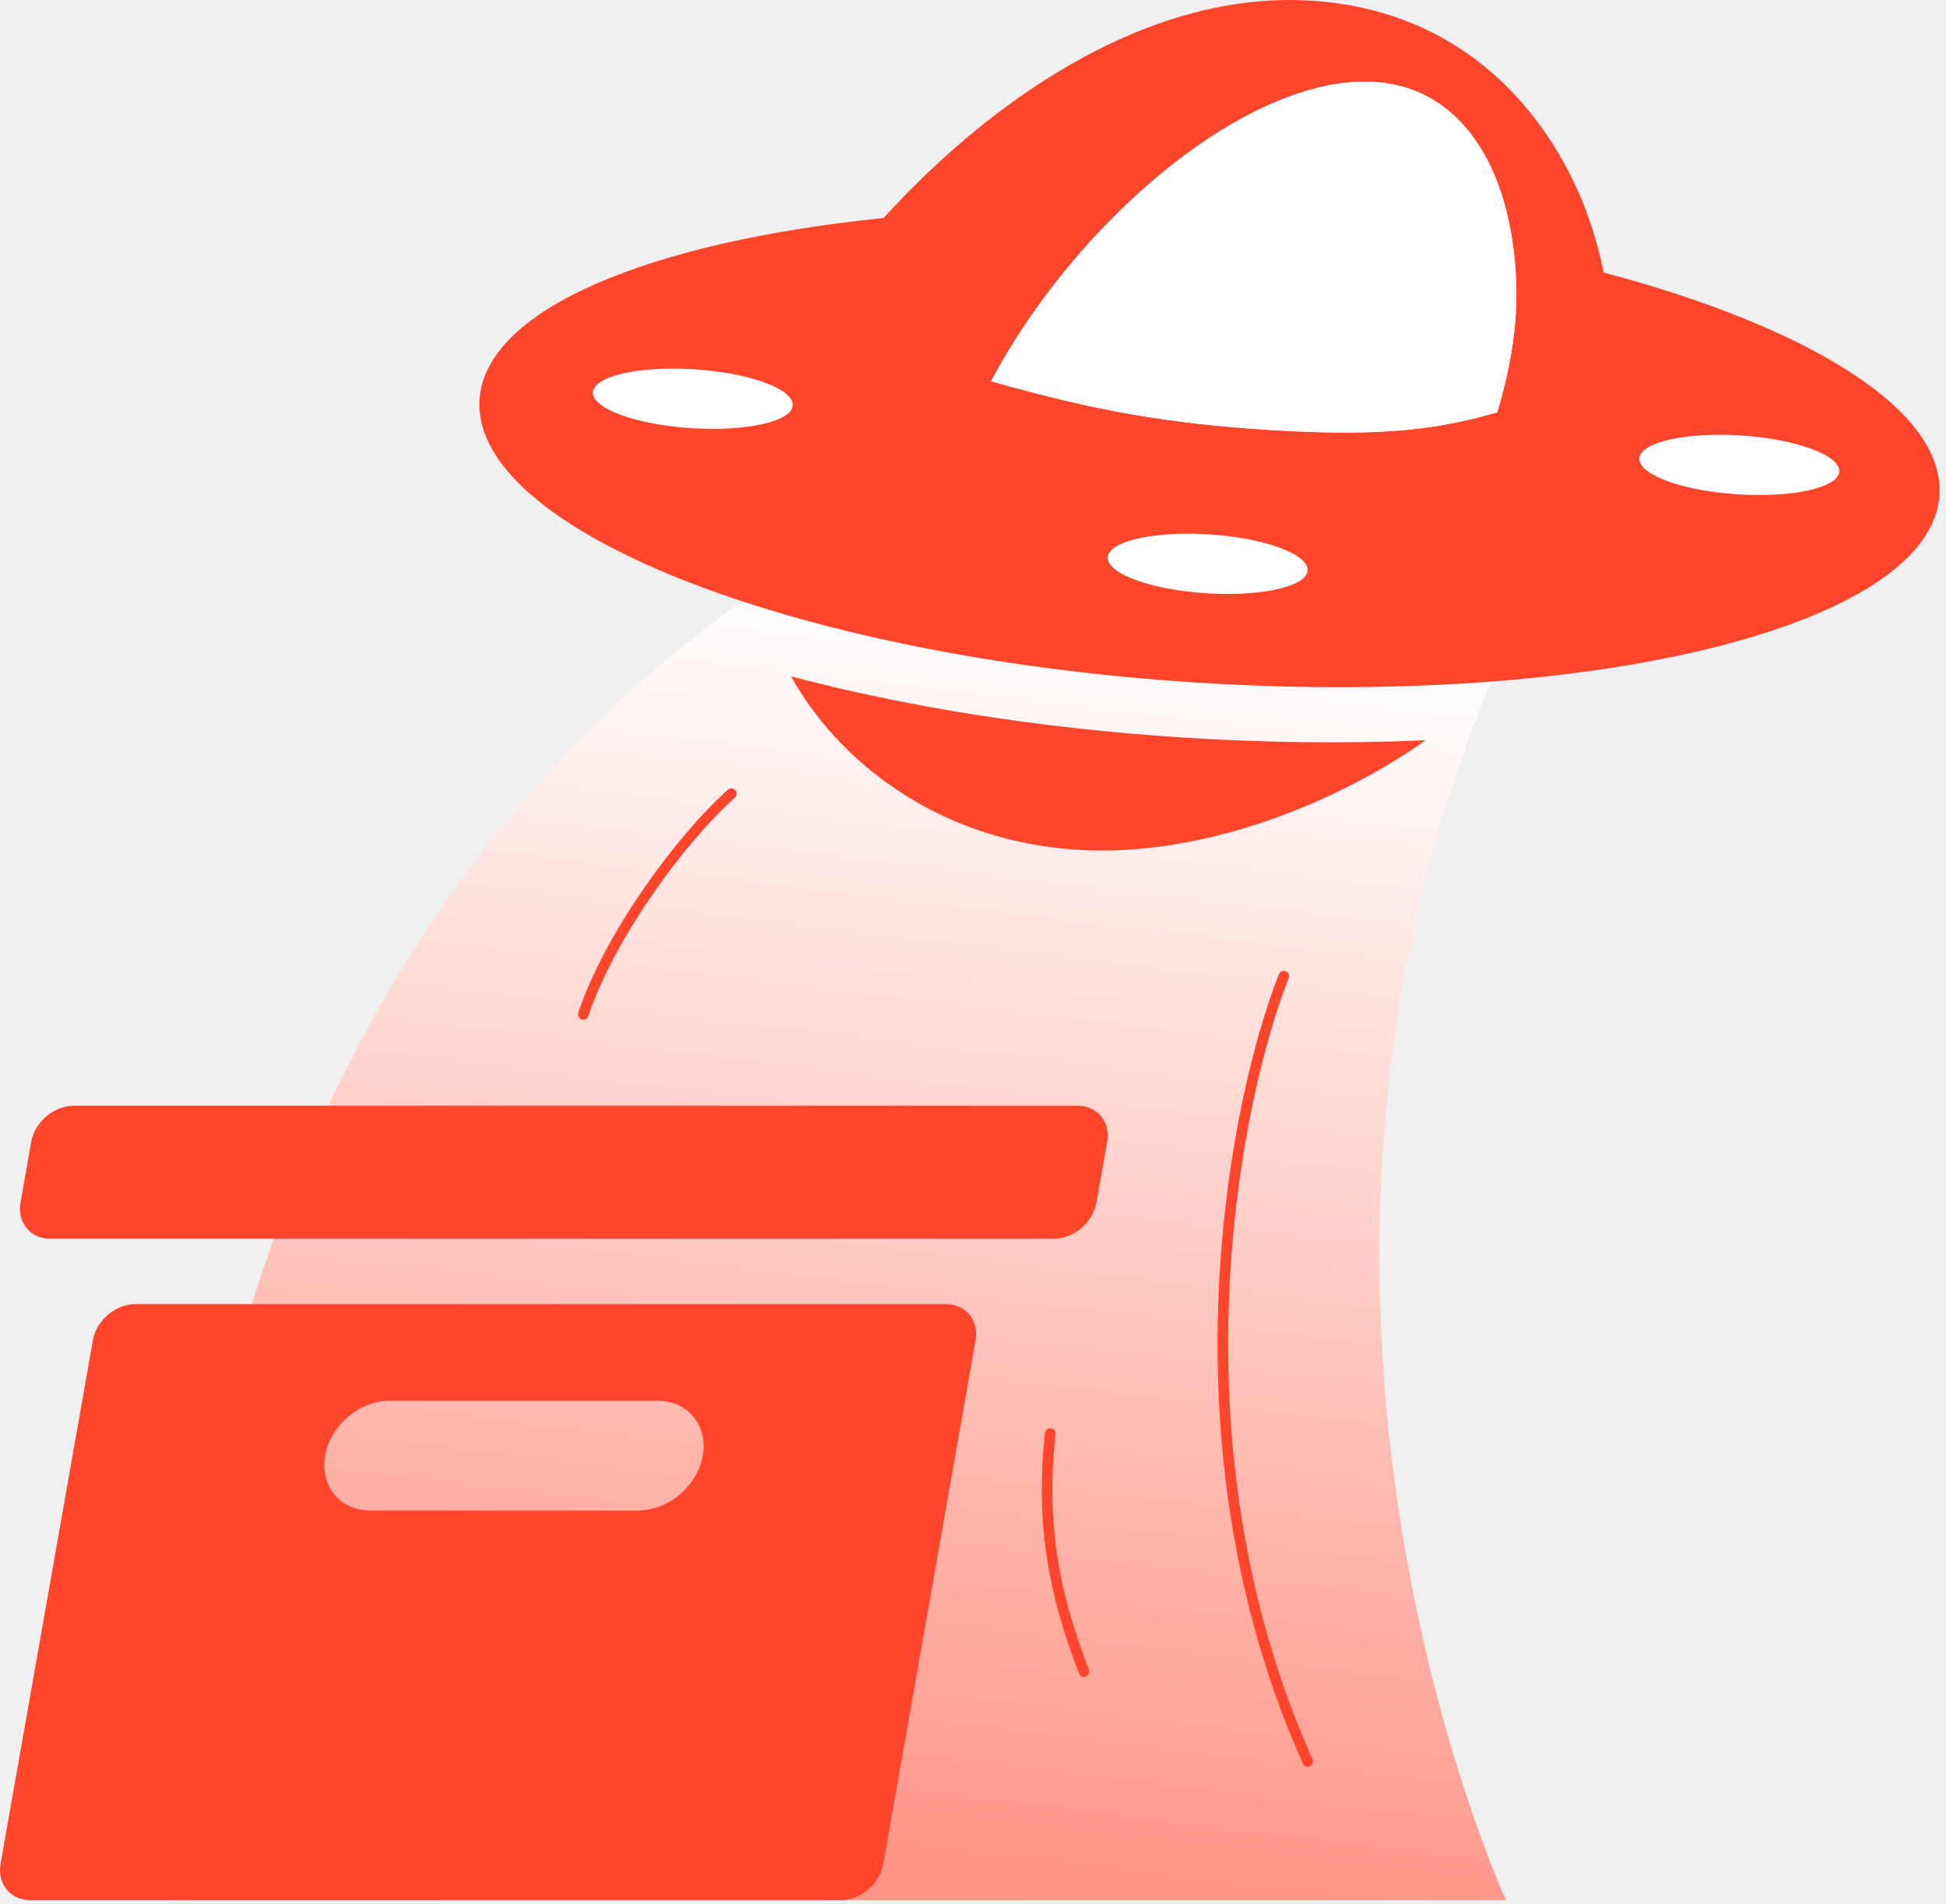
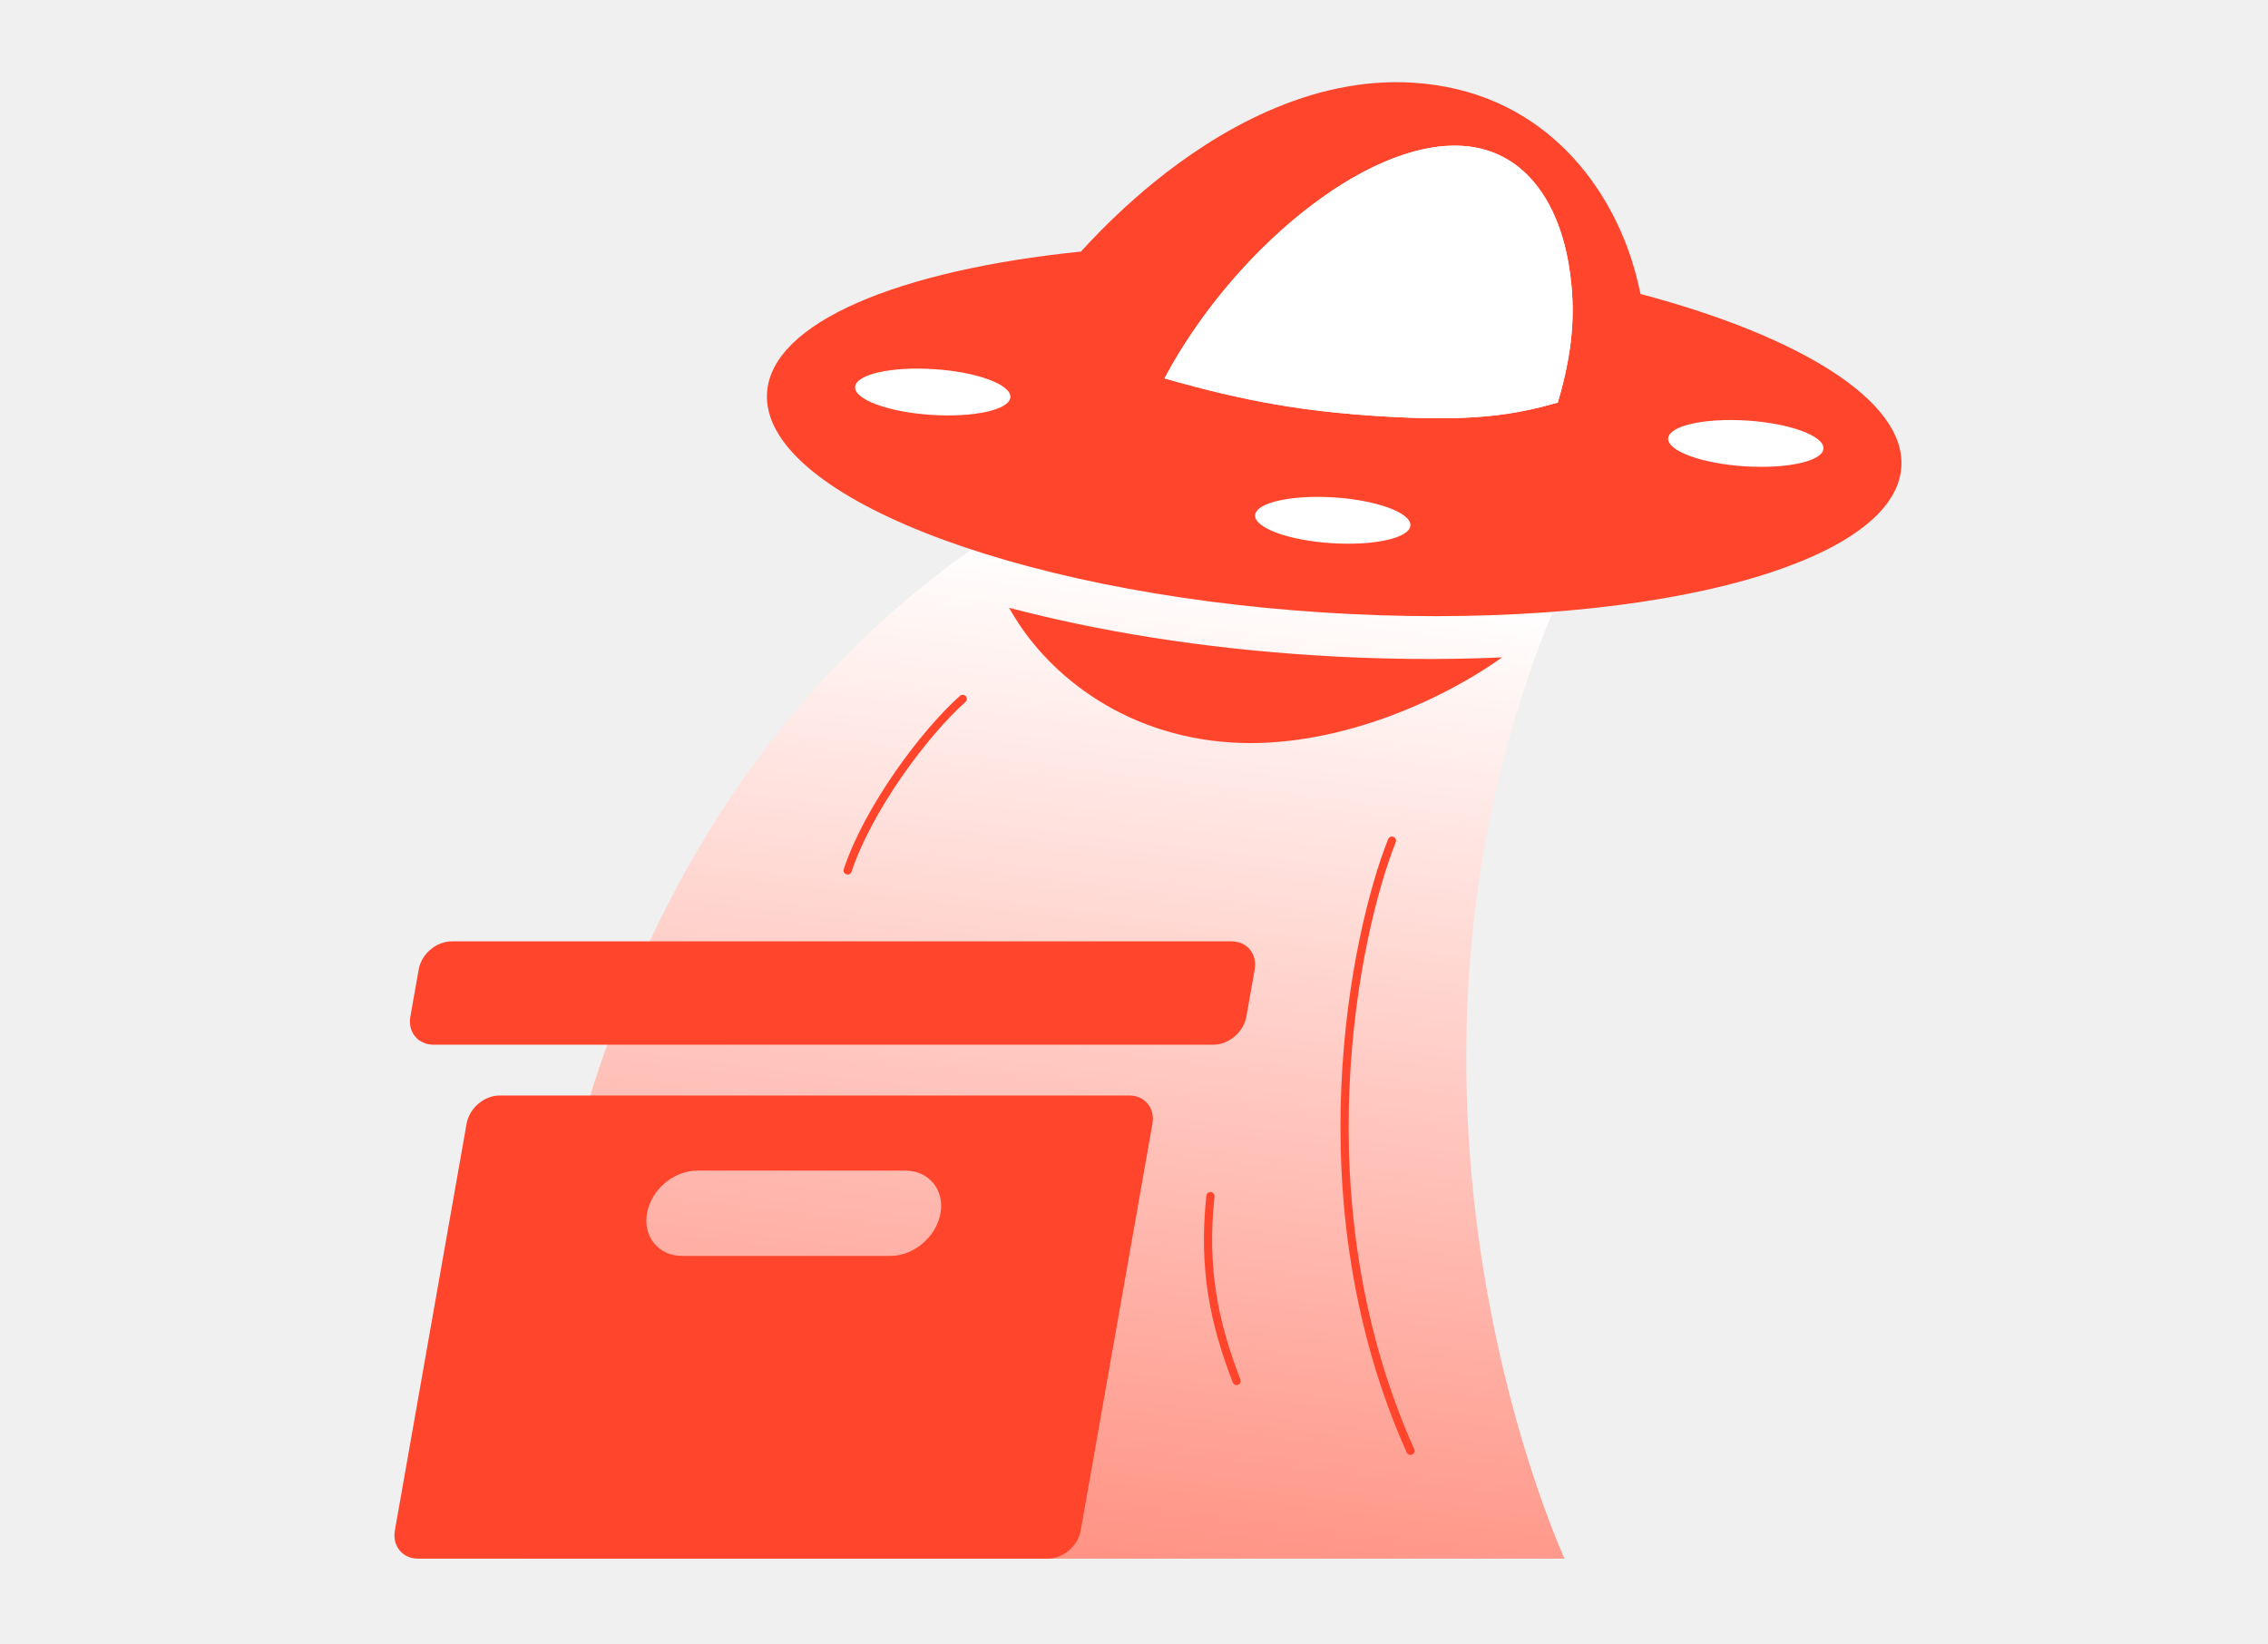
- <svg xmlns="http://www.w3.org/2000/svg" width="184" height="180" viewBox="0 0 184 180" fill="none">
-   <path fill-rule="evenodd" clip-rule="evenodd" d="M94.402 43.793C9.899 77.793 15.897 179.661 15.897 179.661H142.398C142.398 179.661 111.148 112.293 149.648 47.043L94.402 43.793Z" fill="url(#paint0_linear_1611_2683)" />
-   <path d="M121.39 92.293C116.89 103.626 110.043 136.143 123.643 166.543" stroke="#FF462D" stroke-linecap="round" stroke-linejoin="round" />
-   <path d="M89.429 123.302H12.811C10.917 123.302 9.112 124.836 8.781 126.73L0.053 176.232C-0.278 178.126 0.98 179.66 2.874 179.66H79.487C81.38 179.66 83.186 178.126 83.517 176.232L92.245 126.73C92.576 124.836 91.317 123.302 89.424 123.302H89.429ZM60.347 142.822H35.014C32.149 142.822 30.233 140.498 30.736 137.633C31.244 134.768 33.976 132.444 36.841 132.444H62.175C65.04 132.444 66.956 134.768 66.453 137.633C65.945 140.498 63.213 142.822 60.347 142.822Z" fill="#FF462D" />
-   <path d="M99.652 117.123H4.761C2.867 117.123 1.603 115.588 1.94 113.694L2.95 107.975C3.281 106.082 5.086 104.547 6.98 104.547H101.866C103.759 104.547 105.024 106.082 104.687 107.975L103.677 113.694C103.345 115.588 101.54 117.123 99.647 117.123H99.652Z" fill="#FF462D" />
-   <path fill-rule="evenodd" clip-rule="evenodd" d="M74.801 63.954C79.024 71.629 88.35 79.493 101.846 80.346C114.204 81.131 127.117 75.473 134.792 69.991C127.469 70.316 119.686 70.249 111.659 69.721C98.205 68.854 85.603 66.81 74.801 63.954ZM72.31 57.43C72.256 57.227 72.202 57.024 72.162 56.807C52.589 52.002 51.357 45.545 51.817 38.304C52.534 27.231 74.354 19.638 112.512 22.101C150.67 24.565 177.092 35.38 176.375 46.452C175.874 54.154 166.223 60.205 144.024 62.113C143.415 62.709 142.805 63.305 142.183 63.873C133.005 64.699 122.772 64.834 112.011 64.13C97.108 63.169 83.41 60.733 72.297 57.403L72.31 57.43Z" fill="#FF462D" />
-   <path fill-rule="evenodd" clip-rule="evenodd" d="M83.542 20.612C86.33 17.553 89.308 14.724 92.394 12.207C100.042 5.994 111.399 -0.734 123.974 0.065C139.445 1.039 147.54 12.166 150.558 21.628C150.992 22.981 151.343 24.362 151.641 25.77C171.16 30.954 183.897 38.818 183.383 46.818C182.584 59.068 151.046 67 112.915 64.523C74.798 62.059 44.545 50.026 45.344 37.776C45.899 29.248 61.343 22.873 83.542 20.612Z" fill="#FF462D" />
-   <path fill-rule="evenodd" clip-rule="evenodd" d="M104.741 52.694C104.647 54.223 108.789 55.753 114.013 56.091C119.238 56.43 123.543 55.469 123.637 53.939C123.732 52.41 119.59 50.867 114.365 50.528C109.14 50.19 104.836 51.164 104.741 52.694Z" fill="white" />
-   <path fill-rule="evenodd" clip-rule="evenodd" d="M56.06 37.084C55.965 38.614 60.107 40.144 65.332 40.482C70.557 40.82 74.862 39.859 74.956 38.33C75.051 36.8 70.909 35.257 65.684 34.919C60.459 34.58 56.155 35.555 56.06 37.084Z" fill="white" />
-   <path fill-rule="evenodd" clip-rule="evenodd" d="M155.006 43.341C154.912 44.871 159.054 46.4 164.279 46.739C169.503 47.077 173.808 46.116 173.903 44.587C173.997 43.057 169.855 41.514 164.631 41.175C159.419 40.837 155.101 41.812 155.006 43.341Z" fill="white" />
-   <path fill-rule="evenodd" clip-rule="evenodd" d="M141.564 39.008C143.405 32.768 143.798 27.908 142.958 22.535C141.672 14.305 137.3 8.214 129.977 7.753C118.066 6.995 101.768 20.856 93.715 36.043C103.718 38.9 110.662 40.05 119.934 40.646C131.439 41.377 136.42 40.429 141.564 38.994V39.008Z" fill="white" />
-   <path fill-rule="evenodd" clip-rule="evenodd" d="M141.564 39.008C143.405 32.768 143.798 27.908 142.958 22.535C141.672 14.305 137.3 8.214 129.977 7.753C118.066 6.995 101.768 20.856 93.715 36.043C103.718 38.9 110.662 40.05 119.934 40.646C131.439 41.377 136.42 40.429 141.564 38.994V39.008Z" fill="white" />
-   <path d="M99.3 135.543C98.367 144.355 99.735 150.918 102.485 158.043" stroke="#FF462D" stroke-linecap="round" stroke-linejoin="round" />
-   <path d="M69.152 75.045C64.398 79.294 57.651 88.419 55.153 95.917" stroke="#FF462D" stroke-linecap="round" stroke-linejoin="round" />
+ <svg xmlns="http://www.w3.org/2000/svg" width="276" height="200" viewBox="0 0 276 200" fill="none">
+   <g clip-path="url(#clip0_21_144)">
+     <path fill-rule="evenodd" clip-rule="evenodd" d="M142.402 53.793C57.899 87.793 63.897 189.661 63.897 189.661H190.398C190.398 189.661 159.148 122.293 197.648 57.043L142.402 53.793Z" fill="url(#paint0_linear_21_144)" />
+     <path d="M169.39 102.293C164.89 113.626 158.043 146.143 171.643 176.543" stroke="#FF462D" stroke-linecap="round" stroke-linejoin="round" />
+     <path d="M137.429 133.302H60.811C58.917 133.302 57.112 134.836 56.781 136.73L48.053 186.232C47.722 188.126 48.98 189.66 50.874 189.66H127.487C129.38 189.66 131.186 188.126 131.517 186.232L140.245 136.73C140.576 134.836 139.317 133.302 137.424 133.302H137.429ZM108.347 152.822H83.014C80.149 152.822 78.233 150.498 78.736 147.633C79.244 144.768 81.976 142.444 84.841 142.444H110.175C113.04 142.444 114.956 144.768 114.453 147.633C113.945 150.498 111.213 152.822 108.347 152.822Z" fill="#FF462D" />
+     <path d="M147.652 127.123H52.761C50.867 127.123 49.603 125.588 49.94 123.694L50.95 117.975C51.281 116.082 53.087 114.547 54.98 114.547H149.866C151.759 114.547 153.024 116.082 152.687 117.975L151.677 123.694C151.345 125.588 149.54 127.123 147.647 127.123H147.652Z" fill="#FF462D" />
+     <path fill-rule="evenodd" clip-rule="evenodd" d="M122.801 73.954C127.024 81.629 136.35 89.493 149.846 90.346C162.204 91.131 175.117 85.473 182.792 79.991C175.469 80.316 167.686 80.249 159.659 79.721C146.205 78.854 133.603 76.81 122.801 73.954ZM120.31 67.43C120.256 67.227 120.202 67.024 120.161 66.807C100.588 62.002 99.357 55.545 99.817 48.304C100.534 37.231 122.354 29.638 160.512 32.101C198.67 34.565 225.092 45.38 224.375 56.452C223.874 64.154 214.223 70.205 192.024 72.113C191.415 72.709 190.805 73.305 190.183 73.873C181.005 74.699 170.772 74.834 160.011 74.13C145.108 73.169 131.41 70.733 120.297 67.403L120.31 67.43Z" fill="#FF462D" />
+     <path fill-rule="evenodd" clip-rule="evenodd" d="M131.542 30.612C134.33 27.553 137.308 24.724 140.394 22.206C148.042 15.993 159.399 9.266 171.974 10.065C187.445 11.039 195.54 22.166 198.558 31.628C198.992 32.981 199.343 34.362 199.641 35.77C219.16 40.954 231.897 48.818 231.383 56.818C230.584 69.068 199.046 77 160.915 74.523C122.798 72.059 92.545 60.026 93.344 47.776C93.899 39.248 109.343 32.873 131.542 30.612Z" fill="#FF462D" />
+     <path fill-rule="evenodd" clip-rule="evenodd" d="M152.741 62.694C152.647 64.223 156.789 65.753 162.013 66.091C167.238 66.43 171.543 65.469 171.637 63.939C171.732 62.41 167.59 60.867 162.365 60.528C157.14 60.19 152.836 61.164 152.741 62.694Z" fill="white" />
+     <path fill-rule="evenodd" clip-rule="evenodd" d="M104.06 47.084C103.965 48.614 108.107 50.144 113.332 50.482C118.557 50.82 122.862 49.859 122.956 48.33C123.051 46.8 118.909 45.257 113.684 44.919C108.459 44.58 104.155 45.555 104.06 47.084Z" fill="white" />
+     <path fill-rule="evenodd" clip-rule="evenodd" d="M203.006 53.341C202.912 54.871 207.054 56.4 212.279 56.739C217.503 57.077 221.808 56.116 221.903 54.587C221.997 53.057 217.855 51.514 212.631 51.175C207.419 50.837 203.101 51.812 203.006 53.341Z" fill="white" />
+     <path fill-rule="evenodd" clip-rule="evenodd" d="M189.564 49.008C191.405 42.768 191.798 37.908 190.958 32.535C189.672 24.305 185.3 18.214 177.977 17.753C166.066 16.995 149.768 30.856 141.715 46.043C151.718 48.9 158.662 50.05 167.934 50.646C179.439 51.377 184.42 50.429 189.564 48.994V49.008Z" fill="white" />
+     <path fill-rule="evenodd" clip-rule="evenodd" d="M189.564 49.008C191.405 42.768 191.798 37.908 190.958 32.535C189.672 24.305 185.3 18.214 177.977 17.753C166.066 16.995 149.768 30.856 141.715 46.043C151.718 48.9 158.662 50.05 167.934 50.646C179.439 51.377 184.42 50.429 189.564 48.994V49.008Z" fill="white" />
+     <path d="M147.3 145.543C146.367 154.355 147.735 160.918 150.485 168.043" stroke="#FF462D" stroke-linecap="round" stroke-linejoin="round" />
+     <path d="M117.152 85.045C112.398 89.294 105.651 98.419 103.153 105.917" stroke="#FF462D" stroke-linecap="round" stroke-linejoin="round" />
+   </g>
  <defs>
-     <linearGradient id="paint0_linear_1611_2683" x1="114.398" y1="60.793" x2="89.398" y2="267.793" gradientUnits="userSpaceOnUse">
+     <linearGradient id="paint0_linear_21_144" x1="162.398" y1="70.793" x2="137.398" y2="277.793" gradientUnits="userSpaceOnUse">
      <stop stop-color="white" />
      <stop offset="1" stop-color="#FF462D" />
    </linearGradient>
+     <clipPath id="clip0_21_144">
+       <rect width="184" height="180" fill="white" transform="translate(48 10)" />
+     </clipPath>
  </defs>
</svg>
